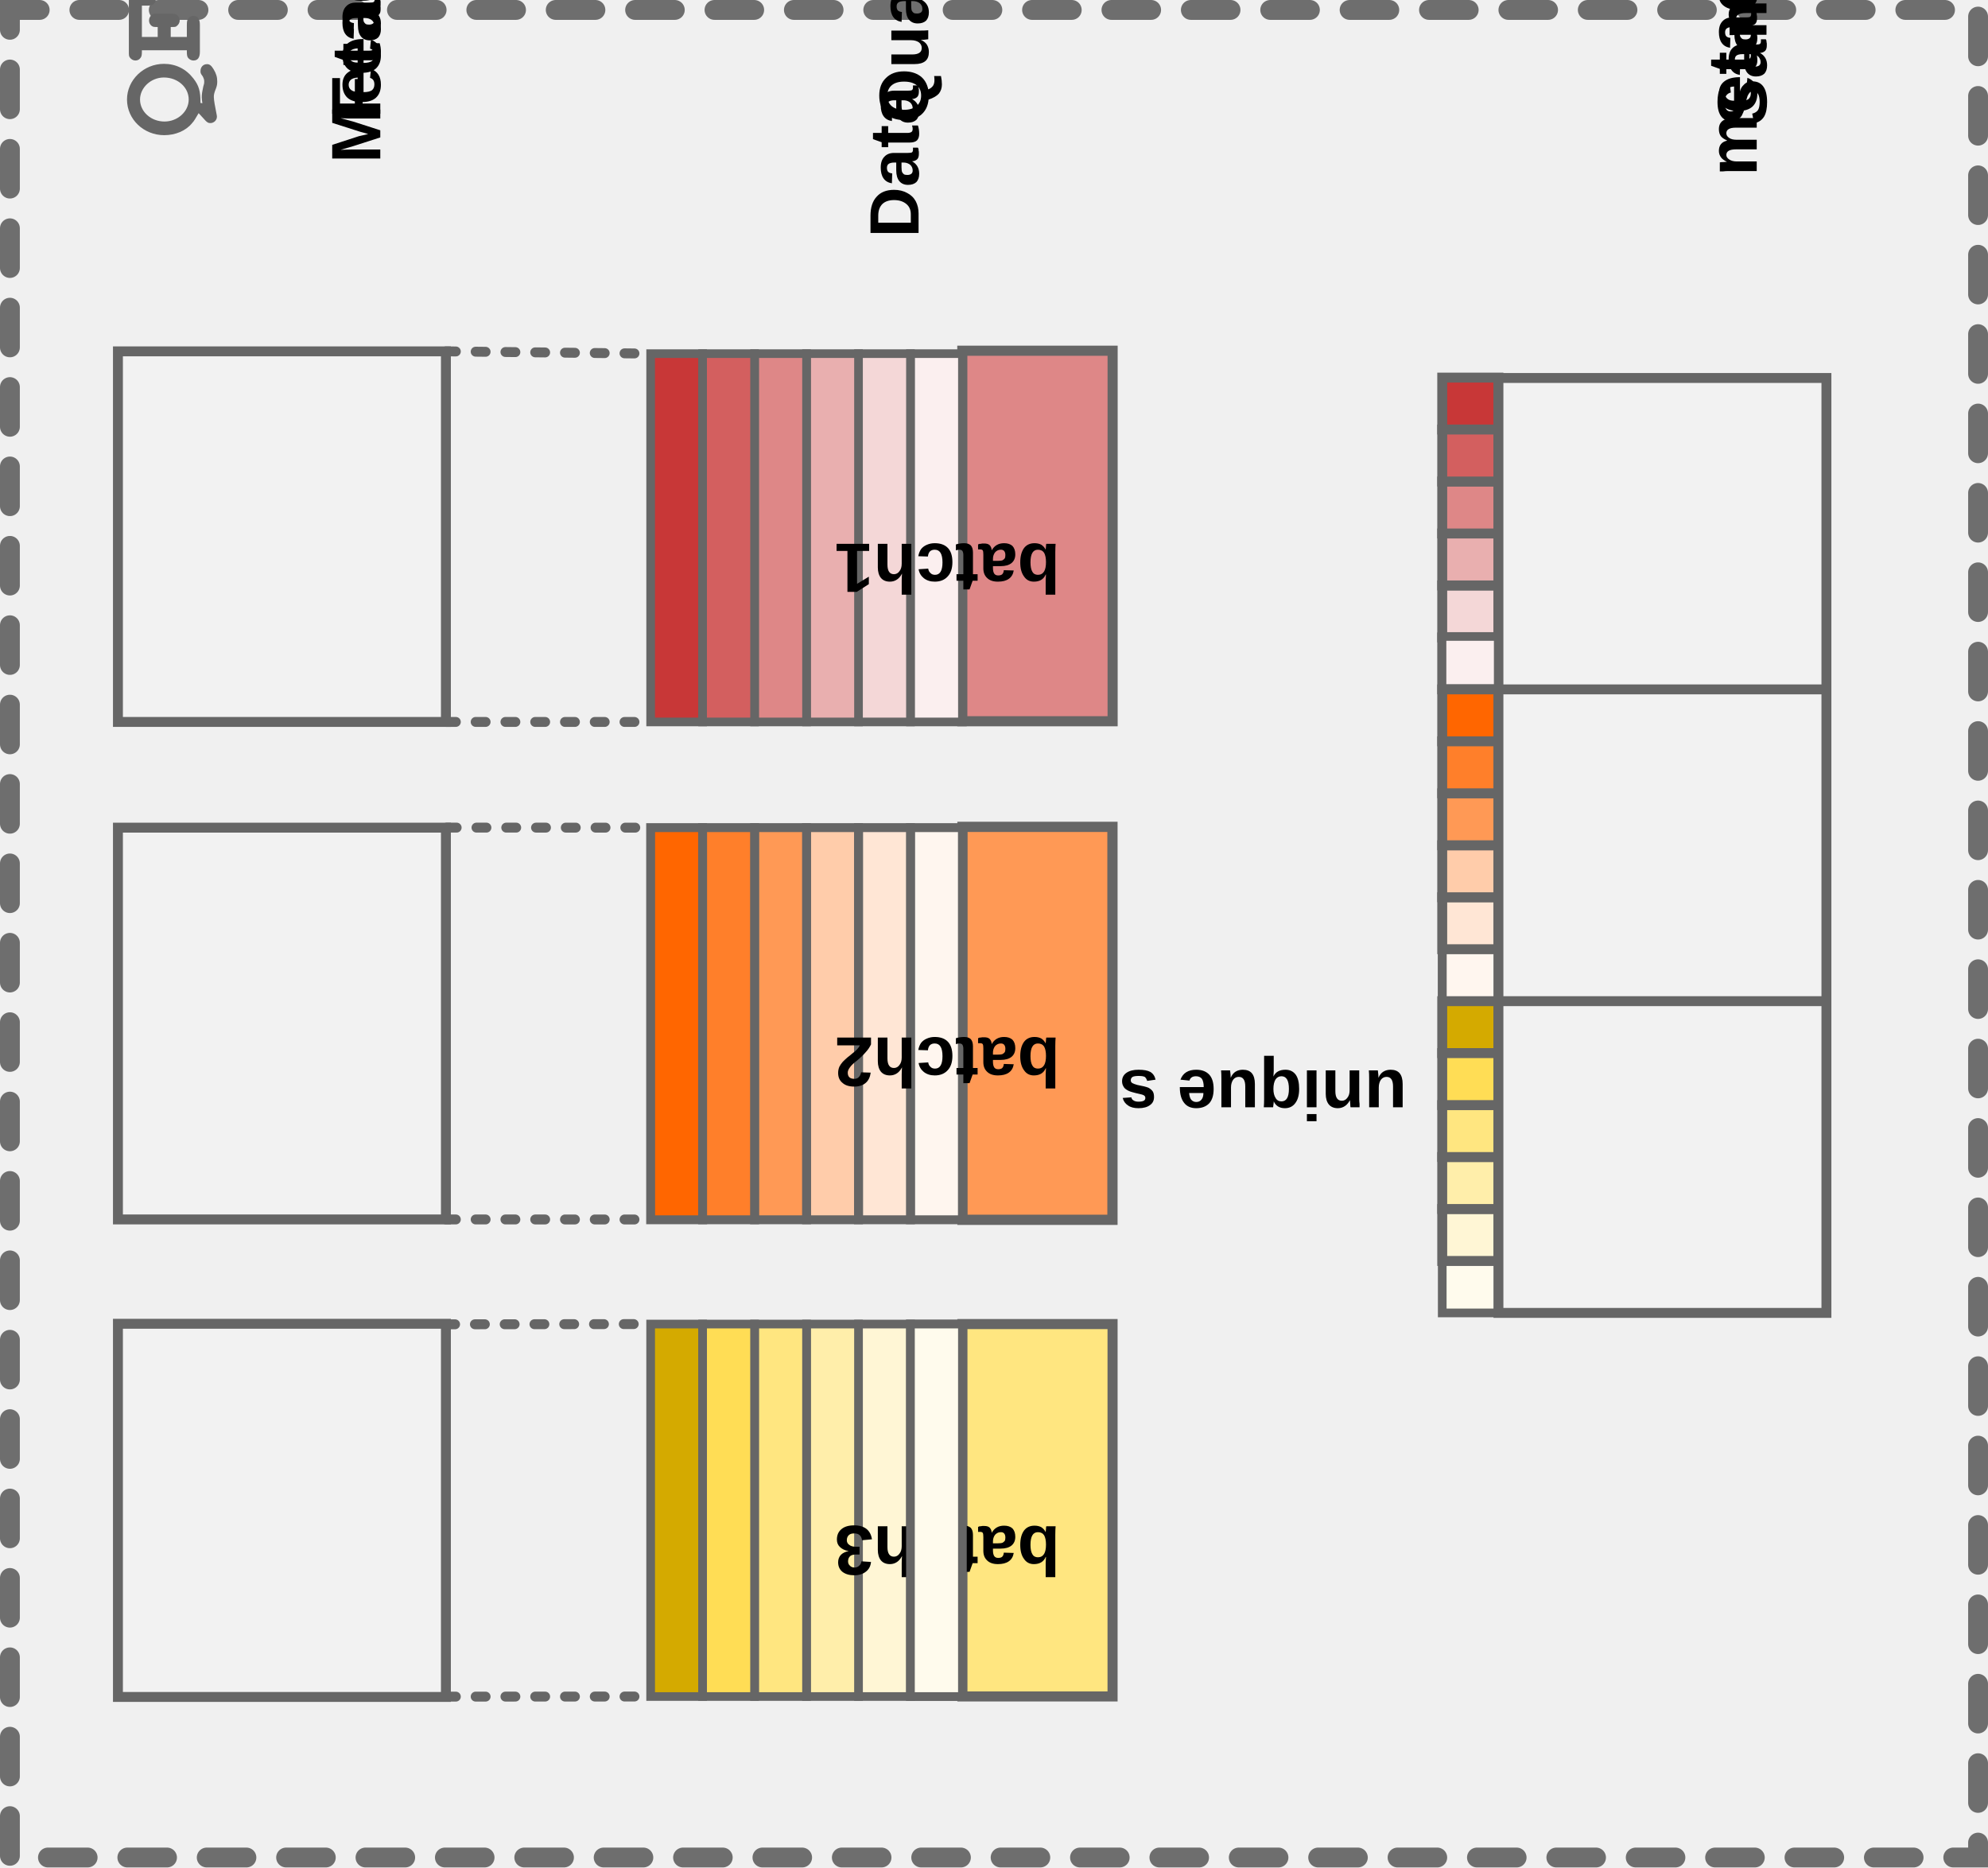
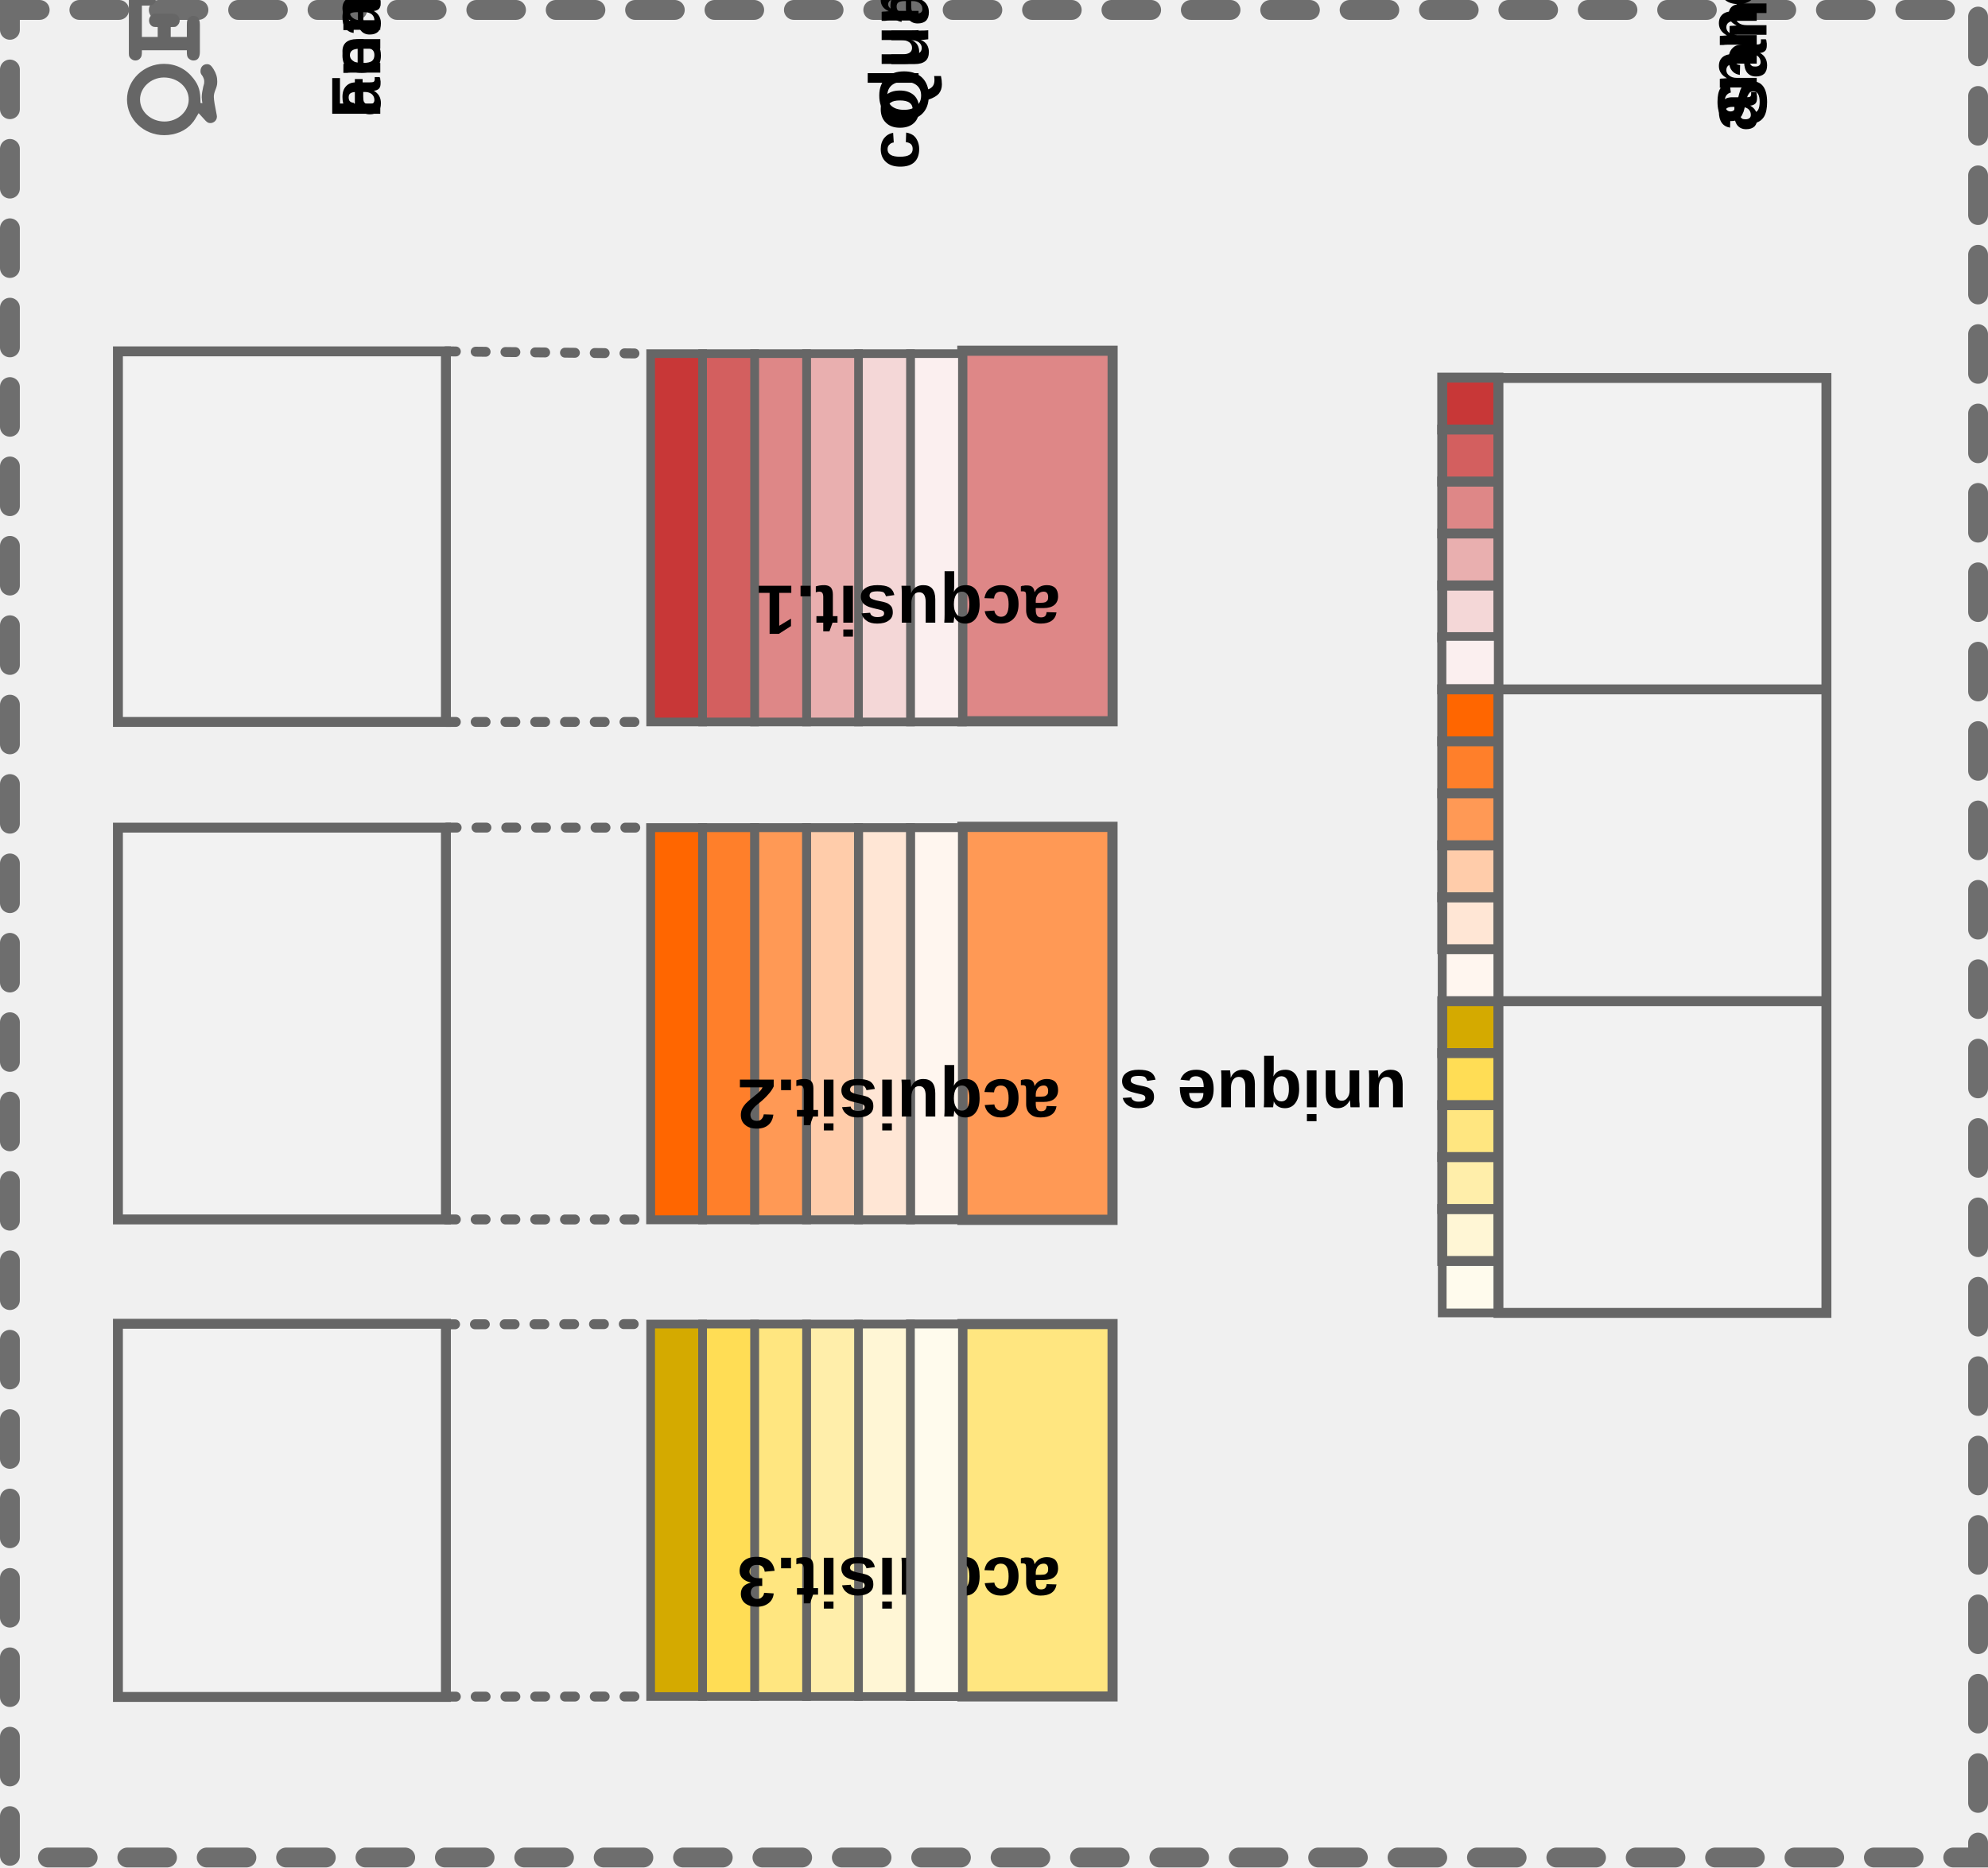
<svg xmlns="http://www.w3.org/2000/svg" width="100.165mm" height="94.086mm" viewBox="0 0 100.165 94.086" version="1.1" id="svg4463">
  <defs id="defs4457" />
  <g id="layer1" transform="translate(-128.4253,-112.8106)">
    <rect style="display:inline;opacity:1;vector-effect:none;fill:none;fill-opacity:1;stroke:#6e6e6e;stroke-width:1;stroke-linecap:round;stroke-linejoin:miter;stroke-miterlimit:4;stroke-dasharray:2, 2;stroke-dashoffset:0.5;stroke-opacity:1" id="rect1626-9" width="99.165" height="93.086" x="128.925" y="113.311" />
    <rect style="display:inline;opacity:1;vector-effect:none;fill:#c83737;fill-opacity:1;stroke:#666666;stroke-width:0.5;stroke-linecap:round;stroke-linejoin:miter;stroke-miterlimit:4;stroke-dasharray:none;stroke-dashoffset:0;stroke-opacity:1" id="rect1626-5-33-32" width="2.618" height="2.832" x="131.835" y="-203.924" transform="rotate(90)" />
    <rect style="display:inline;opacity:1;vector-effect:none;fill:none;fill-opacity:1;stroke:#666666;stroke-width:0.5;stroke-linecap:round;stroke-linejoin:miter;stroke-miterlimit:4;stroke-dasharray:none;stroke-dashoffset:0;stroke-opacity:1" id="rect1626-5-33-2-5" width="2.618" height="2.832" x="144.925" y="-203.924" transform="rotate(90)" />
    <rect style="display:inline;opacity:1;vector-effect:none;fill:#f4d7d7;fill-opacity:1;stroke:#666666;stroke-width:0.5;stroke-linecap:round;stroke-linejoin:miter;stroke-miterlimit:4;stroke-dasharray:none;stroke-dashoffset:0;stroke-opacity:1" id="rect1626-5-33-3-13" width="2.618" height="2.832" x="142.307" y="-203.924" transform="rotate(90)" />
    <rect style="display:inline;opacity:1;vector-effect:none;fill:#e9afaf;fill-opacity:1;stroke:#666666;stroke-width:0.5;stroke-linecap:round;stroke-linejoin:miter;stroke-miterlimit:4;stroke-dasharray:none;stroke-dashoffset:0;stroke-opacity:1" id="rect1626-5-33-8-2" width="2.618" height="2.832" x="139.689" y="-203.924" transform="rotate(90)" />
    <rect style="display:inline;opacity:1;vector-effect:none;fill:#de8787;fill-opacity:1;stroke:#666666;stroke-width:0.5;stroke-linecap:round;stroke-linejoin:miter;stroke-miterlimit:4;stroke-dasharray:none;stroke-dashoffset:0;stroke-opacity:1" id="rect1626-5-33-6-60" width="2.618" height="2.832" x="137.071" y="-203.924" transform="rotate(90)" />
    <rect style="display:inline;opacity:1;vector-effect:none;fill:#d35f5f;fill-opacity:1;stroke:#666666;stroke-width:0.5;stroke-linecap:round;stroke-linejoin:miter;stroke-miterlimit:4;stroke-dasharray:none;stroke-dashoffset:0;stroke-opacity:1" id="rect1626-5-33-1-6" width="2.618" height="2.832" x="134.453" y="-203.924" transform="rotate(90)" />
    <rect style="display:inline;opacity:1;vector-effect:none;fill:#ff6600;fill-opacity:1;stroke:#666666;stroke-width:0.5;stroke-linecap:round;stroke-linejoin:miter;stroke-miterlimit:4;stroke-dasharray:none;stroke-dashoffset:0;stroke-opacity:1" id="rect1626-5-33-60-6" width="2.618" height="2.832" x="147.543" y="-203.924" transform="rotate(90)" />
    <rect style="display:inline;opacity:1;vector-effect:none;fill:#fff6ef;fill-opacity:1;stroke:#666666;stroke-width:0.449;stroke-linecap:round;stroke-linejoin:miter;stroke-miterlimit:4;stroke-dasharray:none;stroke-dashoffset:0;stroke-opacity:1" id="rect1626-5-33-2-9-8" width="2.618" height="2.832" x="160.634" y="-203.924" transform="rotate(90)" />
    <rect style="display:inline;opacity:1;vector-effect:none;fill:#ffe6d5;fill-opacity:1;stroke:#666666;stroke-width:0.5;stroke-linecap:round;stroke-linejoin:miter;stroke-miterlimit:4;stroke-dasharray:none;stroke-dashoffset:0;stroke-opacity:1" id="rect1626-5-33-3-1-0" width="2.618" height="2.832" x="158.016" y="-203.924" transform="rotate(90)" />
    <rect style="display:inline;opacity:1;vector-effect:none;fill:#ffccaa;fill-opacity:1;stroke:#666666;stroke-width:0.5;stroke-linecap:round;stroke-linejoin:miter;stroke-miterlimit:4;stroke-dasharray:none;stroke-dashoffset:0;stroke-opacity:1" id="rect1626-5-33-8-9-8" width="2.618" height="2.832" x="155.398" y="-203.924" transform="rotate(90)" />
    <rect style="display:inline;opacity:1;vector-effect:none;fill:#ff9955;fill-opacity:1;stroke:#666666;stroke-width:0.5;stroke-linecap:round;stroke-linejoin:miter;stroke-miterlimit:4;stroke-dasharray:none;stroke-dashoffset:0;stroke-opacity:1" id="rect1626-5-33-6-1-67" width="2.618" height="2.832" x="152.78" y="-203.924" transform="rotate(90)" />
    <rect style="display:inline;opacity:1;vector-effect:none;fill:#ff7f2a;fill-opacity:1;stroke:#666666;stroke-width:0.5;stroke-linecap:round;stroke-linejoin:miter;stroke-miterlimit:4;stroke-dasharray:none;stroke-dashoffset:0;stroke-opacity:1" id="rect1626-5-33-1-5-54" width="2.618" height="2.832" x="150.161" y="-203.924" transform="rotate(90)" />
    <rect style="display:inline;opacity:1;vector-effect:none;fill:#d4aa00;fill-opacity:1;stroke:#666666;stroke-width:0.5;stroke-linecap:round;stroke-linejoin:miter;stroke-miterlimit:4;stroke-dasharray:none;stroke-dashoffset:0;stroke-opacity:1" id="rect1626-5-33-60-0-6" width="2.618" height="2.832" x="163.252" y="-203.924" transform="rotate(90)" />
    <rect style="display:inline;opacity:1;vector-effect:none;fill:#fffbed;fill-opacity:1;stroke:#666666;stroke-width:0.437;stroke-linecap:round;stroke-linejoin:miter;stroke-miterlimit:4;stroke-dasharray:none;stroke-dashoffset:0;stroke-opacity:1" id="rect1626-5-33-2-9-9-0" width="2.618" height="2.832" x="176.342" y="-203.924" transform="rotate(90)" />
    <rect style="display:inline;opacity:1;vector-effect:none;fill:#fff6d5;fill-opacity:1;stroke:#666666;stroke-width:0.5;stroke-linecap:round;stroke-linejoin:miter;stroke-miterlimit:4;stroke-dasharray:none;stroke-dashoffset:0;stroke-opacity:1" id="rect1626-5-33-3-1-4-5" width="2.618" height="2.832" x="173.724" y="-203.924" transform="rotate(90)" />
    <rect style="display:inline;opacity:1;vector-effect:none;fill:#ffeeaa;fill-opacity:1;stroke:#666666;stroke-width:0.5;stroke-linecap:round;stroke-linejoin:miter;stroke-miterlimit:4;stroke-dasharray:none;stroke-dashoffset:0;stroke-opacity:1" id="rect1626-5-33-8-9-9-5" width="2.618" height="2.832" x="171.106" y="-203.924" transform="rotate(90)" />
    <rect style="display:inline;opacity:1;vector-effect:none;fill:#ffe680;fill-opacity:1;stroke:#666666;stroke-width:0.5;stroke-linecap:round;stroke-linejoin:miter;stroke-miterlimit:4;stroke-dasharray:none;stroke-dashoffset:0;stroke-opacity:1" id="rect1626-5-33-6-1-6-39" width="2.618" height="2.832" x="168.488" y="-203.924" transform="rotate(90)" />
    <rect style="display:inline;opacity:1;vector-effect:none;fill:#ffdd55;fill-opacity:1;stroke:#666666;stroke-width:0.5;stroke-linecap:round;stroke-linejoin:miter;stroke-miterlimit:4;stroke-dasharray:none;stroke-dashoffset:0;stroke-opacity:1" id="rect1626-5-33-1-5-8-1" width="2.618" height="2.832" x="165.87" y="-203.924" transform="rotate(90)" />
    <rect style="display:inline;opacity:1;vector-effect:none;fill:#f2f2f2;fill-opacity:1;stroke:#666666;stroke-width:0.5;stroke-linecap:round;stroke-linejoin:miter;stroke-miterlimit:4;stroke-dasharray:none;stroke-dashoffset:0;stroke-opacity:1" id="rect1626-5-5" width="16.525" height="47.104" x="203.924" y="131.855" />
    <text xml:space="preserve" style="font-style:normal;font-variant:normal;font-weight:normal;font-stretch:normal;font-size:1.411px;line-height:1.25;font-family:Arial;-inkscape-font-specification:'Arial, Normal';font-variant-ligatures:normal;font-variant-caps:normal;font-variant-numeric:normal;font-feature-settings:normal;text-align:start;letter-spacing:0px;word-spacing:0px;writing-mode:vertical-lr;text-anchor:start;display:inline;fill:#000000;fill-opacity:1;stroke:none;stroke-width:0.265" x="211.773" y="126.684" id="text2002-4-6-9">
      <tspan x="212.262" y="126.684" style="font-weight:bold;font-size:3.528px;line-height:1;text-align:center;writing-mode:lr-tb;text-anchor:middle;stroke-width:0.265" id="tspan2008-1-9-6">Sample </tspan>
-       <tspan x="211.773" y="130.212" style="font-weight:bold;font-size:3.528px;line-height:1;text-align:center;writing-mode:lr-tb;text-anchor:middle;stroke-width:0.265" id="tspan2603">metadata</tspan>
+       <tspan x="211.773" y="130.212" style="font-weight:bold;font-size:3.528px;line-height:1;text-align:center;writing-mode:lr-tb;text-anchor:middle;stroke-width:0.265" id="tspan2603">annotations</tspan>
    </text>
    <text xml:space="preserve" style="font-style:normal;font-variant:normal;font-weight:normal;font-stretch:normal;font-size:1.411px;line-height:1.25;font-family:Arial;-inkscape-font-specification:'Arial, Normal';font-variant-ligatures:normal;font-variant-caps:normal;font-variant-numeric:normal;font-feature-settings:normal;text-align:start;letter-spacing:0px;word-spacing:0px;writing-mode:vertical-lr;text-anchor:start;display:inline;fill:#000000;fill-opacity:1;stroke:none;stroke-width:0.265" x="-171.906" y="199.315" id="text2002-4-6-9-7" transform="rotate(-90)">
      <tspan x="-171.906" y="199.315" style="font-weight:bold;font-size:3.528px;line-height:1;text-align:start;writing-mode:lr-tb;text-anchor:start;stroke-width:0.265" id="tspan2008-1-9-6-4">unique sample IDs</tspan>
    </text>
    <text xml:space="preserve" style="font-style:normal;font-variant:normal;font-weight:normal;font-stretch:normal;font-size:1.411px;line-height:1.25;font-family:Arial;-inkscape-font-specification:'Arial, Normal';font-variant-ligatures:normal;font-variant-caps:normal;font-variant-numeric:normal;font-feature-settings:normal;text-align:start;letter-spacing:0px;word-spacing:0px;writing-mode:vertical-lr;text-anchor:start;display:inline;fill:#666666;fill-opacity:1;stroke:none;stroke-width:0.265" x="131.493" y="119.73" id="text2002-5-9-5">
      <tspan x="131.493" y="119.73" style="font-style:normal;font-variant:normal;font-weight:bold;font-stretch:normal;font-size:6.35px;line-height:1;font-family:Courier;-inkscape-font-specification:'Courier Bold';text-align:start;writing-mode:lr-tb;text-anchor:start;fill:#666666;stroke-width:0.265" id="tspan2075-14-8">QFeatures</tspan>
    </text>
    <rect style="display:inline;opacity:1;vector-effect:none;fill:#fbefef;fill-opacity:1;stroke:#666666;stroke-width:0.435;stroke-linecap:round;stroke-linejoin:miter;stroke-miterlimit:4;stroke-dasharray:none;stroke-dashoffset:0;stroke-opacity:1" id="rect1626-5-33-3-13-1" width="2.618" height="2.832" x="144.879" y="-203.913" transform="rotate(90)" />
    <path style="display:inline;opacity:1;vector-effect:none;fill:#ffffff;fill-opacity:1;stroke:#666666;stroke-width:0.5;stroke-linecap:round;stroke-linejoin:miter;stroke-miterlimit:4;stroke-dasharray:none;stroke-dashoffset:0;stroke-opacity:1" d="m 203.924,147.543 16.43,3e-5" id="path5961-6-9" />
    <path style="display:inline;opacity:1;vector-effect:none;fill:#ffffff;fill-opacity:1;stroke:#666666;stroke-width:0.5;stroke-linecap:round;stroke-linejoin:miter;stroke-miterlimit:4;stroke-dasharray:none;stroke-dashoffset:0;stroke-opacity:1" d="m 203.924,163.252 16.43,3e-5" id="path5961-6-9-9" />
    <text xml:space="preserve" style="font-style:normal;font-variant:normal;font-weight:normal;font-stretch:normal;font-size:1.411px;line-height:1.25;font-family:Arial;-inkscape-font-specification:'Arial, Normal';font-variant-ligatures:normal;font-variant-caps:normal;font-variant-numeric:normal;font-feature-settings:normal;text-align:center;letter-spacing:0px;word-spacing:0px;writing-mode:vertical-lr;text-anchor:middle;display:inline;fill:#000000;fill-opacity:1;stroke:none;stroke-width:0.265" x="142.421" y="125.936" id="text2002-5">
      <tspan x="142.421" y="125.936" style="font-weight:bold;font-size:3.528px;line-height:1;text-align:center;writing-mode:lr-tb;text-anchor:middle;stroke-width:0.265" id="tspan2008-6">Feature</tspan>
-       <tspan x="142.421" y="129.464" style="font-weight:bold;font-size:3.528px;line-height:1;text-align:center;writing-mode:lr-tb;text-anchor:middle;stroke-width:0.265" id="tspan2075">Metadata</tspan>
+       <tspan x="142.421" y="129.464" style="font-weight:bold;font-size:3.528px;line-height:1;text-align:center;writing-mode:lr-tb;text-anchor:middle;stroke-width:0.265" id="tspan2075">annotations</tspan>
    </text>
    <text xml:space="preserve" style="font-style:normal;font-variant:normal;font-weight:normal;font-stretch:normal;font-size:1.411px;line-height:1.25;font-family:Arial;-inkscape-font-specification:'Arial, Normal';font-variant-ligatures:normal;font-variant-caps:normal;font-variant-numeric:normal;font-feature-settings:normal;text-align:center;letter-spacing:0px;word-spacing:0px;writing-mode:vertical-lr;text-anchor:middle;display:inline;fill:#000000;fill-opacity:1;stroke:none;stroke-width:0.265" x="169.54" y="125.863" id="text2002-4">
      <tspan x="170.03" y="125.863" style="font-weight:bold;font-size:3.528px;line-height:1;text-align:center;writing-mode:lr-tb;text-anchor:middle;stroke-width:0.265" id="tspan2004-0">Quant. </tspan>
-       <tspan x="169.54" y="129.391" style="font-weight:bold;font-size:3.528px;line-height:1;text-align:center;writing-mode:lr-tb;text-anchor:middle;stroke-width:0.265" id="tspan2008-1">Data</tspan>
+       <tspan x="169.54" y="129.391" style="font-weight:bold;font-size:3.528px;line-height:1;text-align:center;writing-mode:lr-tb;text-anchor:middle;stroke-width:0.265" id="tspan2008-1">columns</tspan>
    </text>
    <g id="g5253" transform="translate(2.916282,3.536937)">
      <rect y="175.984" x="158.292" height="18.765" width="2.618" id="rect1626-5-33-60-0-4" style="display:inline;opacity:1;vector-effect:none;fill:#d4aa00;fill-opacity:1;stroke:#666666;stroke-width:0.437;stroke-linecap:round;stroke-linejoin:miter;stroke-miterlimit:4;stroke-dasharray:none;stroke-dashoffset:0;stroke-opacity:1" />
      <rect y="175.984" x="171.382" height="18.765" width="2.618" id="rect1626-5-33-2-9-9-8" style="display:inline;opacity:1;vector-effect:none;fill:none;fill-opacity:1;stroke:#666666;stroke-width:0.437;stroke-linecap:round;stroke-linejoin:miter;stroke-miterlimit:4;stroke-dasharray:none;stroke-dashoffset:0;stroke-opacity:1" />
      <rect y="175.984" x="168.764" height="18.765" width="2.618" id="rect1626-5-33-3-1-4-0" style="display:inline;opacity:1;vector-effect:none;fill:#fff6d5;fill-opacity:1;stroke:#666666;stroke-width:0.437;stroke-linecap:round;stroke-linejoin:miter;stroke-miterlimit:4;stroke-dasharray:none;stroke-dashoffset:0;stroke-opacity:1" />
      <rect y="175.984" x="166.146" height="18.765" width="2.618" id="rect1626-5-33-8-9-9-6" style="display:inline;opacity:1;vector-effect:none;fill:#ffeeaa;fill-opacity:1;stroke:#666666;stroke-width:0.437;stroke-linecap:round;stroke-linejoin:miter;stroke-miterlimit:4;stroke-dasharray:none;stroke-dashoffset:0;stroke-opacity:1" />
      <rect y="175.984" x="163.528" height="18.765" width="2.618" id="rect1626-5-33-6-1-6-2" style="display:inline;opacity:1;vector-effect:none;fill:#ffe680;fill-opacity:1;stroke:#666666;stroke-width:0.437;stroke-linecap:round;stroke-linejoin:miter;stroke-miterlimit:4;stroke-dasharray:none;stroke-dashoffset:0;stroke-opacity:1" />
      <rect y="175.984" x="160.91" height="18.765" width="2.618" id="rect1626-5-33-1-5-8-6" style="display:inline;opacity:1;vector-effect:none;fill:#ffdd55;fill-opacity:1;stroke:#666666;stroke-width:0.437;stroke-linecap:round;stroke-linejoin:miter;stroke-miterlimit:4;stroke-dasharray:none;stroke-dashoffset:0;stroke-opacity:1" />
      <rect y="175.984" x="174" height="18.761" width="7.565" id="rect1626-4-7" style="display:inline;opacity:1;vector-effect:none;fill:#ffe680;fill-opacity:1;stroke:#666666;stroke-width:0.508;stroke-linecap:round;stroke-linejoin:miter;stroke-miterlimit:4;stroke-dasharray:none;stroke-dashoffset:0;stroke-opacity:1" />
-       <text transform="rotate(-90)" id="text2002-4-6-90-5-8" y="178.929" x="-191.337" style="font-style:normal;font-variant:normal;font-weight:normal;font-stretch:normal;font-size:1.411px;line-height:1.25;font-family:Arial;-inkscape-font-specification:'Arial, Normal';font-variant-ligatures:normal;font-variant-caps:normal;font-variant-numeric:normal;font-feature-settings:normal;text-align:start;letter-spacing:0px;word-spacing:0px;writing-mode:vertical-lr;text-anchor:start;display:inline;fill:#000000;fill-opacity:1;stroke:none;stroke-width:0.265" xml:space="preserve">
-         <tspan id="tspan2597-9-6-8" style="font-weight:bold;font-size:3.528px;line-height:1;text-align:start;writing-mode:lr-tb;text-anchor:start;stroke-width:0.265" y="178.929" x="-191.337">batch3</tspan>
+       <text transform="rotate(-90)" id="text2002-4-6-90-5-8" y="178.929" x="-192.925" style="font-style:normal;font-variant:normal;font-weight:normal;font-stretch:normal;font-size:1.411px;line-height:1.25;font-family:Arial;-inkscape-font-specification:'Arial, Normal';font-variant-ligatures:normal;font-variant-caps:normal;font-variant-numeric:normal;font-feature-settings:normal;text-align:start;letter-spacing:0px;word-spacing:0px;writing-mode:vertical-lr;text-anchor:start;display:inline;fill:#000000;fill-opacity:1;stroke:none;stroke-width:0.265" xml:space="preserve">
+         <tspan id="tspan2597-9-6-8" style="font-weight:bold;font-size:3.528px;line-height:1;text-align:start;writing-mode:lr-tb;text-anchor:start;stroke-width:0.265" y="178.929" x="-192.925">acquisit.3</tspan>
      </text>
      <rect y="175.984" x="171.382" height="18.765" width="2.618" id="rect1626-5-33-3-1-4-0-7" style="display:inline;opacity:1;vector-effect:none;fill:#fffbed;fill-opacity:1;stroke:#666666;stroke-width:0.437;stroke-linecap:round;stroke-linejoin:miter;stroke-miterlimit:4;stroke-dasharray:none;stroke-dashoffset:0;stroke-opacity:1" />
      <path id="path4402" d="m 147.938,175.996 10.354,-0.012" style="opacity:1;vector-effect:none;fill:#f2f2f2;fill-opacity:1;stroke:#666666;stroke-width:0.5;stroke-linecap:round;stroke-linejoin:miter;stroke-miterlimit:4;stroke-dasharray:0.5, 1;stroke-dashoffset:0;stroke-opacity:1" />
      <path id="path4404" d="m 147.976,194.755 10.316,-0.006" style="opacity:1;vector-effect:none;fill:#f2f2f2;fill-opacity:1;stroke:#666666;stroke-width:0.5;stroke-linecap:round;stroke-linejoin:miter;stroke-miterlimit:4;stroke-dasharray:0.5, 1;stroke-dashoffset:0;stroke-opacity:1" />
      <rect y="175.968" x="131.451" height="18.803" width="16.525" id="rect1626-8-3" style="display:inline;opacity:1;vector-effect:none;fill:#f2f2f2;fill-opacity:1;stroke:#666666;stroke-width:0.5;stroke-linecap:round;stroke-linejoin:miter;stroke-miterlimit:4;stroke-dasharray:none;stroke-dashoffset:0;stroke-opacity:1" />
    </g>
    <g transform="translate(2.916282,0.3619367)" id="g5238">
      <rect y="130.151" x="131.451" height="18.67" width="16.525" id="rect1626" style="display:inline;opacity:1;vector-effect:none;fill:#f2f2f2;fill-opacity:1;stroke:#666666;stroke-width:0.5;stroke-linecap:round;stroke-linejoin:miter;stroke-miterlimit:4;stroke-dasharray:none;stroke-dashoffset:0;stroke-opacity:1" />
      <rect y="130.119" x="173.995" height="18.668" width="7.573" id="rect1626-4-7-3" style="display:inline;opacity:1;vector-effect:none;fill:#de8787;fill-opacity:1;stroke:#666666;stroke-width:0.509;stroke-linecap:round;stroke-linejoin:miter;stroke-miterlimit:4;stroke-dasharray:none;stroke-dashoffset:0;stroke-opacity:1" />
      <rect y="130.266" x="158.292" height="18.555" width="2.618" id="rect1626-5-33-17" style="display:inline;opacity:1;vector-effect:none;fill:#c83737;fill-opacity:1;stroke:#666666;stroke-width:0.435;stroke-linecap:round;stroke-linejoin:miter;stroke-miterlimit:4;stroke-dasharray:none;stroke-dashoffset:0;stroke-opacity:1" />
      <rect y="130.266" x="171.382" height="18.555" width="2.618" id="rect1626-5-33-2-7" style="display:inline;opacity:1;vector-effect:none;fill:#fbefef;fill-opacity:1;stroke:#666666;stroke-width:0.435;stroke-linecap:round;stroke-linejoin:miter;stroke-miterlimit:4;stroke-dasharray:none;stroke-dashoffset:0;stroke-opacity:1" />
      <rect y="130.266" x="168.764" height="18.555" width="2.618" id="rect1626-5-33-3-8" style="display:inline;opacity:1;vector-effect:none;fill:#f4d7d7;fill-opacity:1;stroke:#666666;stroke-width:0.435;stroke-linecap:round;stroke-linejoin:miter;stroke-miterlimit:4;stroke-dasharray:none;stroke-dashoffset:0;stroke-opacity:1" />
      <rect y="130.266" x="166.146" height="18.555" width="2.618" id="rect1626-5-33-8-0" style="display:inline;opacity:1;vector-effect:none;fill:#e9afaf;fill-opacity:1;stroke:#666666;stroke-width:0.435;stroke-linecap:round;stroke-linejoin:miter;stroke-miterlimit:4;stroke-dasharray:none;stroke-dashoffset:0;stroke-opacity:1" />
      <rect y="130.266" x="163.528" height="18.555" width="2.618" id="rect1626-5-33-6-8" style="display:inline;opacity:1;vector-effect:none;fill:#de8787;fill-opacity:1;stroke:#666666;stroke-width:0.435;stroke-linecap:round;stroke-linejoin:miter;stroke-miterlimit:4;stroke-dasharray:none;stroke-dashoffset:0;stroke-opacity:1" />
      <rect y="130.266" x="160.91" height="18.555" width="2.618" id="rect1626-5-33-1-9" style="display:inline;opacity:1;vector-effect:none;fill:#d35f5f;fill-opacity:1;stroke:#666666;stroke-width:0.435;stroke-linecap:round;stroke-linejoin:miter;stroke-miterlimit:4;stroke-dasharray:none;stroke-dashoffset:0;stroke-opacity:1" />
-       <text transform="rotate(-90)" id="text2002-4-6-5-5" y="178.929" x="-145.012" style="font-style:normal;font-variant:normal;font-weight:normal;font-stretch:normal;font-size:1.411px;line-height:1.25;font-family:Arial;-inkscape-font-specification:'Arial, Normal';font-variant-ligatures:normal;font-variant-caps:normal;font-variant-numeric:normal;font-feature-settings:normal;text-align:start;letter-spacing:0px;word-spacing:0px;writing-mode:vertical-lr;text-anchor:start;display:inline;fill:#000000;fill-opacity:1;stroke:none;stroke-width:0.265" xml:space="preserve">
-         <tspan id="tspan2597-8-6" style="font-weight:bold;font-size:3.528px;line-height:1;text-align:start;writing-mode:lr-tb;text-anchor:start;stroke-width:0.265" y="178.929" x="-145.012">batch1</tspan>
+       <text transform="rotate(-90)" id="text2002-4-6-5-5" y="178.929" x="-147.128" style="font-style:normal;font-variant:normal;font-weight:normal;font-stretch:normal;font-size:1.411px;line-height:1.25;font-family:Arial;-inkscape-font-specification:'Arial, Normal';font-variant-ligatures:normal;font-variant-caps:normal;font-variant-numeric:normal;font-feature-settings:normal;text-align:start;letter-spacing:0px;word-spacing:0px;writing-mode:vertical-lr;text-anchor:start;display:inline;fill:#000000;fill-opacity:1;stroke:none;stroke-width:0.265" xml:space="preserve">
+         <tspan id="tspan2597-8-6" style="font-weight:bold;font-size:3.528px;line-height:1;text-align:start;writing-mode:lr-tb;text-anchor:start;stroke-width:0.265" y="178.929" x="-147.128">acqusit.1</tspan>
      </text>
      <path id="path4398" d="m 147.976,130.151 10.316,0.114" style="opacity:1;vector-effect:none;fill:#f2f2f2;fill-opacity:1;stroke:#666666;stroke-width:0.5;stroke-linecap:round;stroke-linejoin:miter;stroke-miterlimit:4;stroke-dasharray:0.5, 1;stroke-dashoffset:0;stroke-opacity:1" />
      <path id="path4400-4" d="m 147.976,148.821 10.275,0.002" style="opacity:1;vector-effect:none;fill:#f2f2f2;fill-opacity:1;stroke:#666666;stroke-width:0.5;stroke-linecap:round;stroke-linejoin:miter;stroke-miterlimit:4;stroke-dasharray:0.5, 1;stroke-dashoffset:0;stroke-opacity:1" />
    </g>
    <g id="g5224" transform="translate(2.916282,1.985635)">
      <rect y="152.484" x="174.003" height="19.797" width="7.557" id="rect1626-4-7-8" style="display:inline;opacity:1;vector-effect:none;fill:#ff9955;fill-opacity:1;stroke:#666666;stroke-width:0.516;stroke-linecap:round;stroke-linejoin:miter;stroke-miterlimit:4;stroke-dasharray:none;stroke-dashoffset:0;stroke-opacity:1" />
      <rect y="152.524" x="158.292" height="19.756" width="2.618" id="rect1626-5-33-60-8" style="display:inline;opacity:1;vector-effect:none;fill:#ff6600;fill-opacity:1;stroke:#666666;stroke-width:0.449;stroke-linecap:round;stroke-linejoin:miter;stroke-miterlimit:4;stroke-dasharray:none;stroke-dashoffset:0;stroke-opacity:1" />
      <rect y="152.524" x="171.382" height="19.756" width="2.618" id="rect1626-5-33-2-9-3" style="display:inline;opacity:1;vector-effect:none;fill:#fff6ef;fill-opacity:1;stroke:#666666;stroke-width:0.449;stroke-linecap:round;stroke-linejoin:miter;stroke-miterlimit:4;stroke-dasharray:none;stroke-dashoffset:0;stroke-opacity:1" />
      <rect y="152.524" x="168.764" height="19.756" width="2.618" id="rect1626-5-33-3-1-9" style="display:inline;opacity:1;vector-effect:none;fill:#ffe6d5;fill-opacity:1;stroke:#666666;stroke-width:0.449;stroke-linecap:round;stroke-linejoin:miter;stroke-miterlimit:4;stroke-dasharray:none;stroke-dashoffset:0;stroke-opacity:1" />
      <rect y="152.524" x="166.146" height="19.756" width="2.618" id="rect1626-5-33-8-9-7" style="display:inline;opacity:1;vector-effect:none;fill:#ffccaa;fill-opacity:1;stroke:#666666;stroke-width:0.449;stroke-linecap:round;stroke-linejoin:miter;stroke-miterlimit:4;stroke-dasharray:none;stroke-dashoffset:0;stroke-opacity:1" />
      <rect y="152.524" x="163.528" height="19.756" width="2.618" id="rect1626-5-33-6-1-2" style="display:inline;opacity:1;vector-effect:none;fill:#ff9955;fill-opacity:1;stroke:#666666;stroke-width:0.449;stroke-linecap:round;stroke-linejoin:miter;stroke-miterlimit:4;stroke-dasharray:none;stroke-dashoffset:0;stroke-opacity:1" />
      <rect y="152.524" x="160.91" height="19.756" width="2.618" id="rect1626-5-33-1-5-50" style="display:inline;opacity:1;vector-effect:none;fill:#ff7f2a;fill-opacity:1;stroke:#666666;stroke-width:0.449;stroke-linecap:round;stroke-linejoin:miter;stroke-miterlimit:4;stroke-dasharray:none;stroke-dashoffset:0;stroke-opacity:1" />
-       <text transform="rotate(-90)" id="text2002-4-6-4-8-8" y="178.929" x="-168.267" style="font-style:normal;font-variant:normal;font-weight:normal;font-stretch:normal;font-size:1.411px;line-height:1.25;font-family:Arial;-inkscape-font-specification:'Arial, Normal';font-variant-ligatures:normal;font-variant-caps:normal;font-variant-numeric:normal;font-feature-settings:normal;text-align:start;letter-spacing:0px;word-spacing:0px;writing-mode:vertical-lr;text-anchor:start;display:inline;fill:#000000;fill-opacity:1;stroke:none;stroke-width:0.265" xml:space="preserve">
-         <tspan id="tspan2597-1-4-4" style="font-weight:bold;font-size:3.528px;line-height:1;text-align:start;writing-mode:lr-tb;text-anchor:start;stroke-width:0.265" y="178.929" x="-168.267">batch2</tspan>
+       <text transform="rotate(-90)" id="text2002-4-6-4-8-8" y="178.929" x="-170.384" style="font-style:normal;font-variant:normal;font-weight:normal;font-stretch:normal;font-size:1.411px;line-height:1.25;font-family:Arial;-inkscape-font-specification:'Arial, Normal';font-variant-ligatures:normal;font-variant-caps:normal;font-variant-numeric:normal;font-feature-settings:normal;text-align:start;letter-spacing:0px;word-spacing:0px;writing-mode:vertical-lr;text-anchor:start;display:inline;fill:#000000;fill-opacity:1;stroke:none;stroke-width:0.265" xml:space="preserve">
+         <tspan id="tspan2597-1-4-4" style="font-weight:bold;font-size:3.528px;line-height:1;text-align:start;writing-mode:lr-tb;text-anchor:start;stroke-width:0.265" y="178.929" x="-170.384">acquisit.2</tspan>
      </text>
      <path id="path4400" d="m 148.017,152.522 10.275,0.002" style="opacity:1;vector-effect:none;fill:#f2f2f2;fill-opacity:1;stroke:#666666;stroke-width:0.5;stroke-linecap:round;stroke-linejoin:miter;stroke-miterlimit:4;stroke-dasharray:0.5, 1;stroke-dashoffset:0;stroke-opacity:1" />
      <rect y="152.525" x="131.451" height="19.739" width="16.525" id="rect1626-8" style="display:inline;opacity:1;vector-effect:none;fill:#f2f2f2;fill-opacity:1;stroke:#666666;stroke-width:0.5;stroke-linecap:round;stroke-linejoin:miter;stroke-miterlimit:4;stroke-dasharray:none;stroke-dashoffset:0;stroke-opacity:1" />
      <path id="path4400-1" d="m 147.976,172.264 10.275,0.002" style="opacity:1;vector-effect:none;fill:#f2f2f2;fill-opacity:1;stroke:#666666;stroke-width:0.5;stroke-linecap:round;stroke-linejoin:miter;stroke-miterlimit:4;stroke-dasharray:0.5, 1;stroke-dashoffset:0;stroke-opacity:1" />
    </g>
  </g>
</svg>
